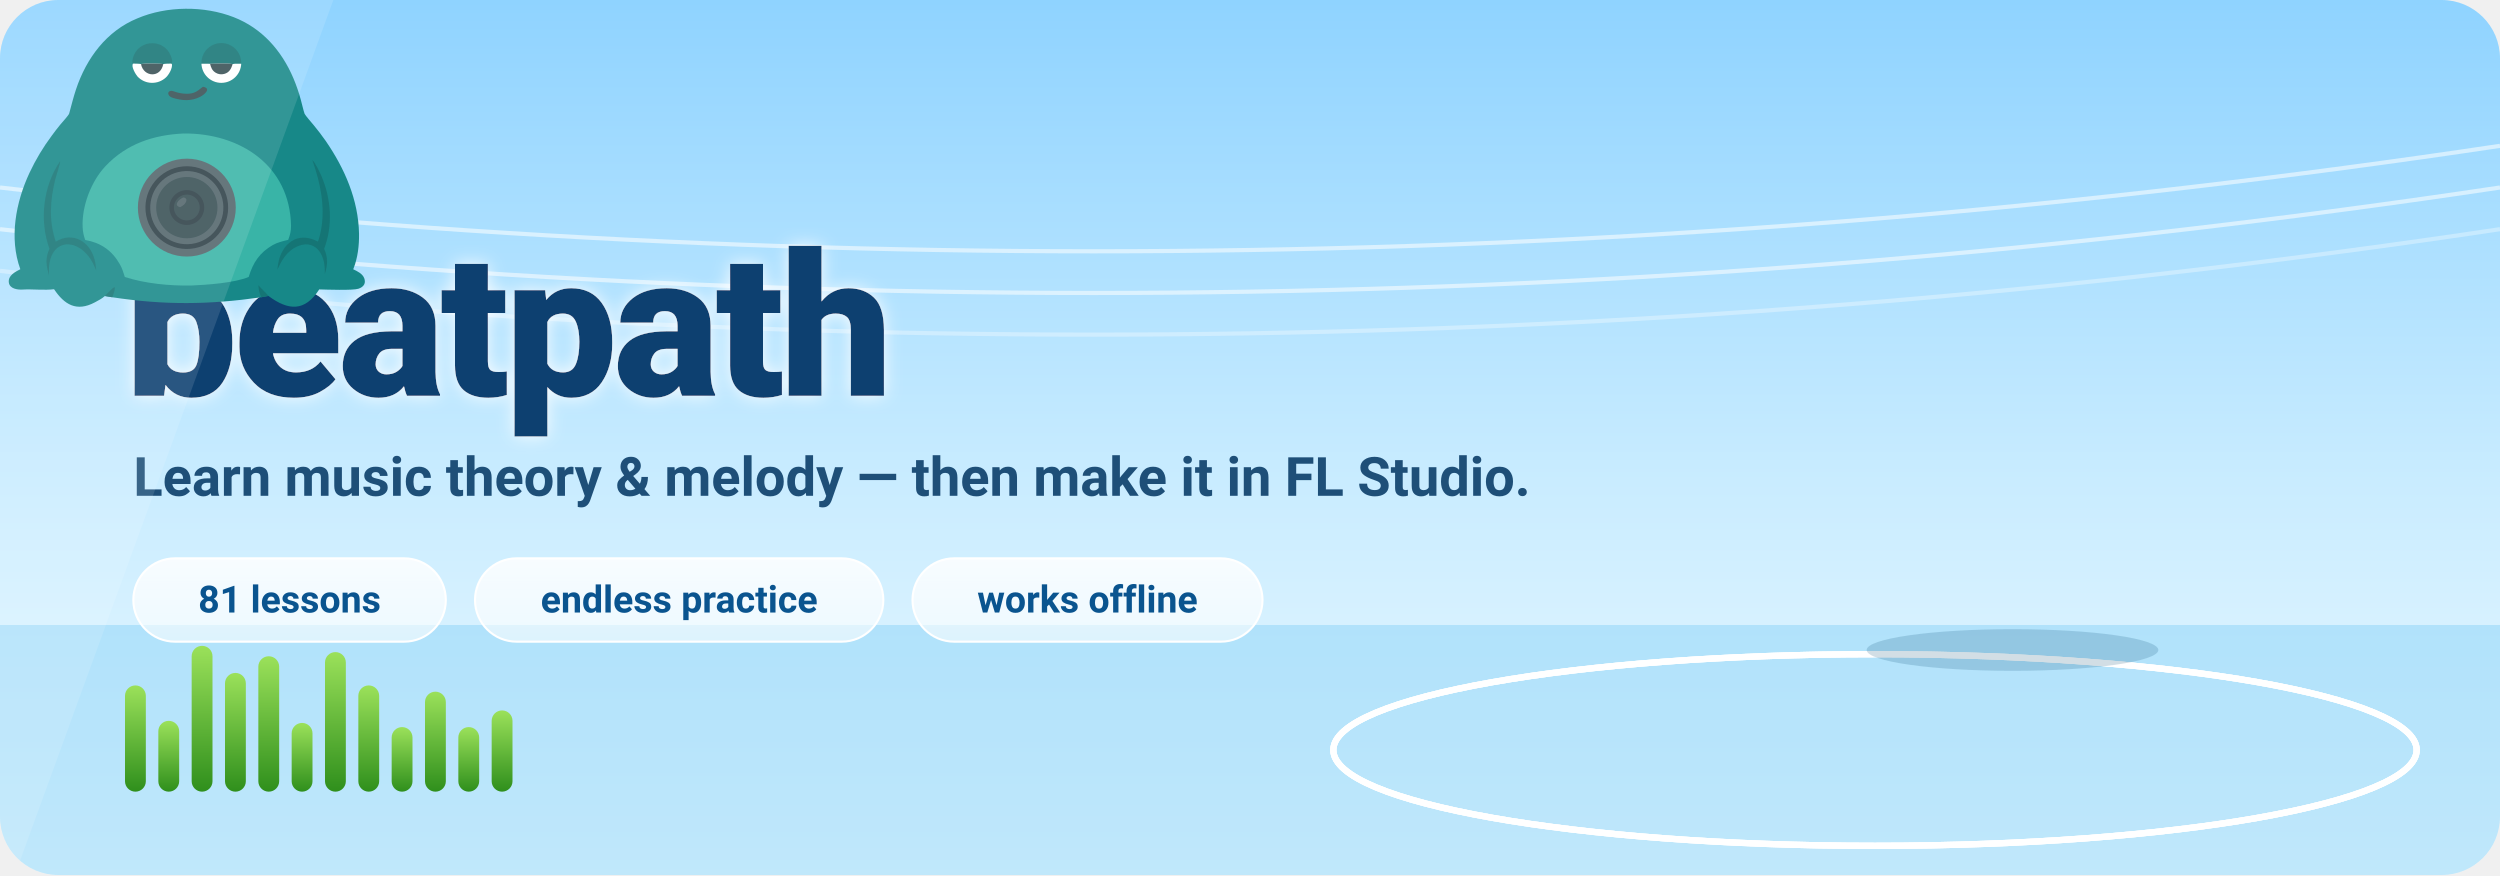
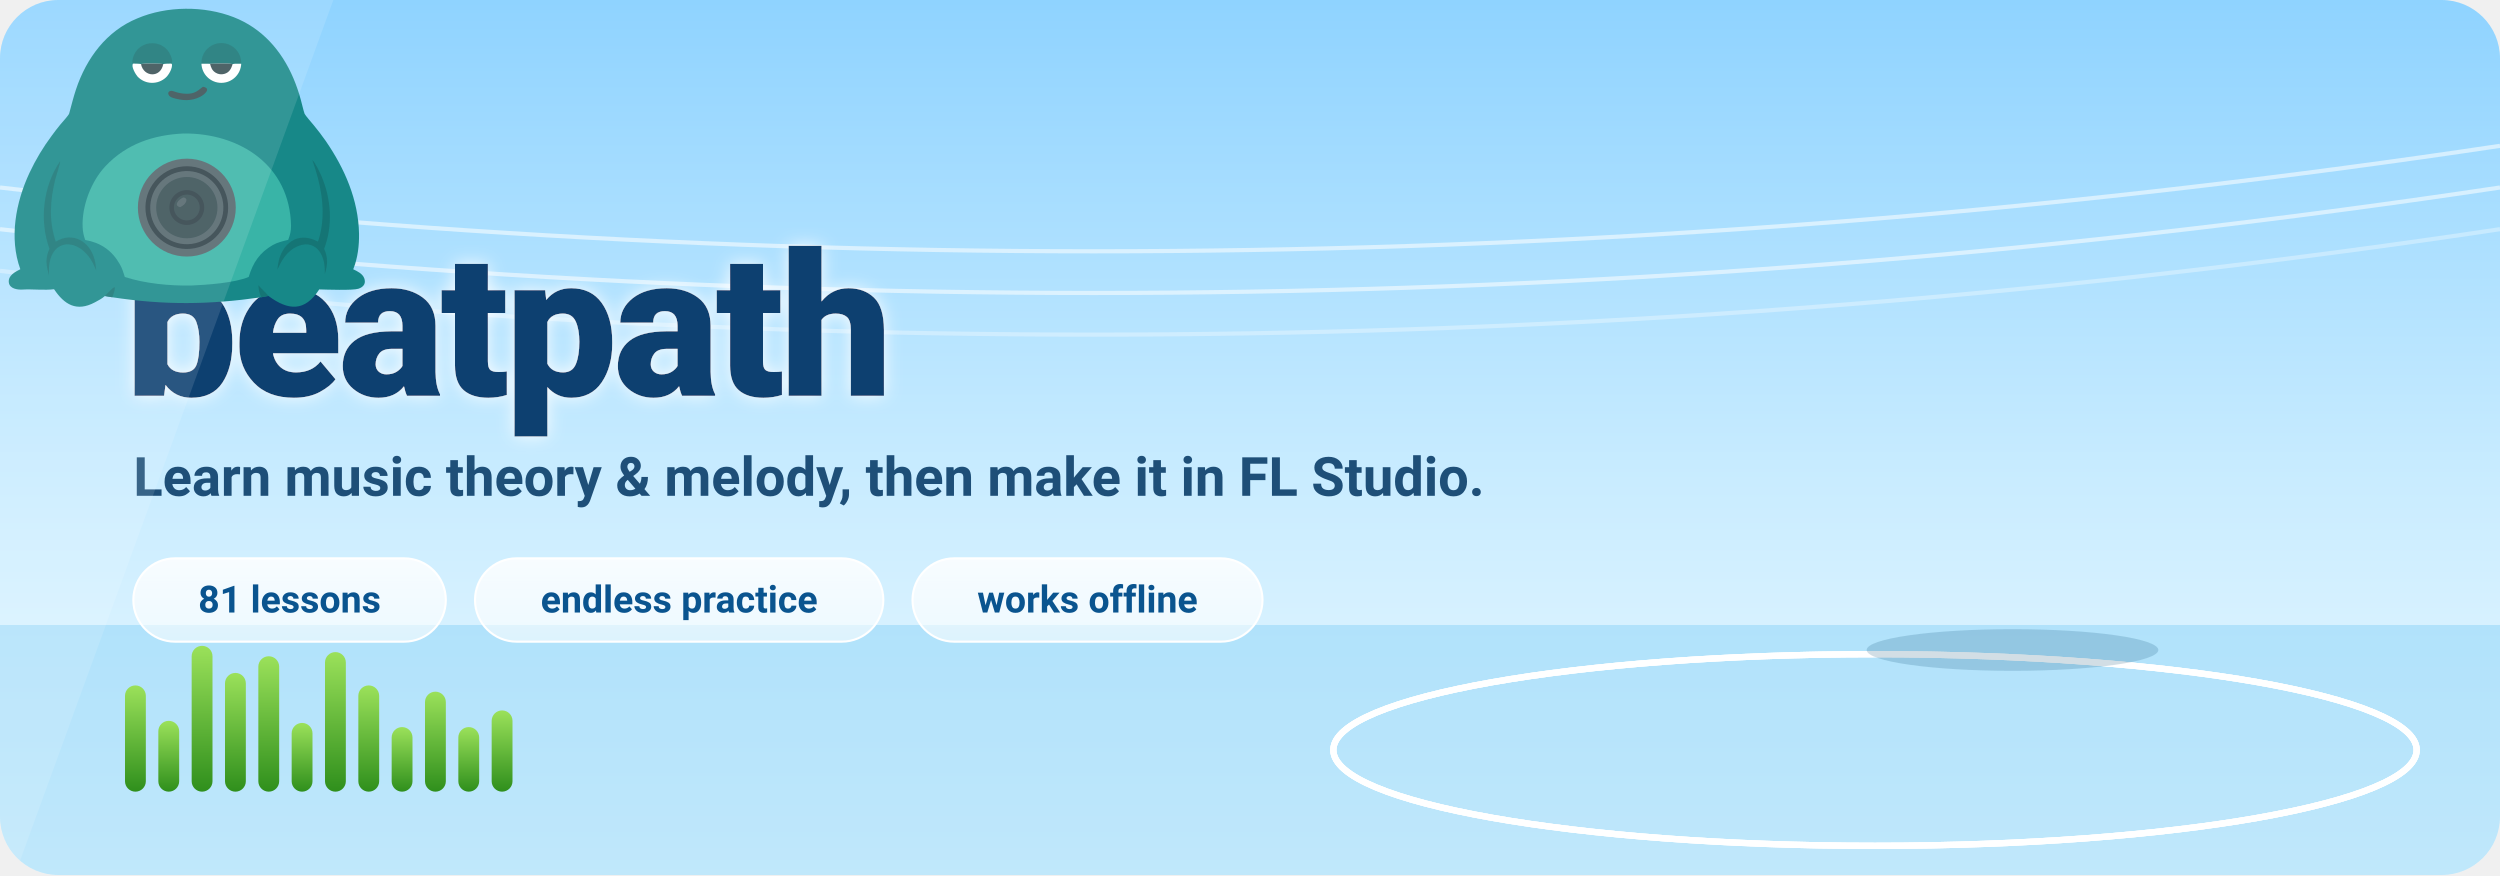
- <svg xmlns="http://www.w3.org/2000/svg" width="1200" height="420" viewBox="0 0 1200 420" role="img" aria-label="Beatpath — learn music theory and melody, then make it in FL Studio">
+ <svg xmlns="http://www.w3.org/2000/svg" width="1200" height="420" viewBox="0 0 1200 420" role="img" aria-label="Beatpath: learn music theory and melody, then make it in FL Studio">
  <defs>
    <linearGradient id="sky" x1="0" y1="0" x2="0" y2="1">
      <stop offset="0" stop-color="#8fd3ff" />
      <stop offset=".55" stop-color="#c9ecff" />
      <stop offset="1" stop-color="#eefaff" />
    </linearGradient>
    <radialGradient id="bubFill" cx=".5" cy=".5" r=".5">
      <stop offset=".6" stop-color="#fff" stop-opacity="0" />
      <stop offset="1" stop-color="#fff" stop-opacity=".35" />
    </radialGradient>
    <linearGradient id="eqFill" x1="0" y1="0" x2="0" y2="1">
      <stop offset="0" stop-color="#9be15a" />
      <stop offset="1" stop-color="#2f8f1c" />
    </linearGradient>
    <linearGradient id="chip" x1="0" y1="0" x2="0" y2="1">
      <stop offset="0" stop-color="#ffffff" stop-opacity=".85" />
      <stop offset="1" stop-color="#ffffff" stop-opacity=".55" />
    </linearGradient>
    <filter id="glow" x="-10%" y="-30%" width="120%" height="160%">
      <feGaussianBlur stdDeviation="4" in="SourceAlpha" result="b" />
      <feFlood flood-color="#ffffff" flood-opacity=".9" />
      <feComposite in2="b" operator="in" />
      <feMerge>
        <feMergeNode />
        <feMergeNode in="SourceGraphic" />
      </feMerge>
    </filter>
    <clipPath id="frame">
      <rect width="1200" height="420" rx="28" />
    </clipPath>
  </defs>
  <style>
  .bub { animation-name: rise; animation-timing-function: linear; animation-iteration-count: infinite; }
  @keyframes rise { from { transform: translateY(0) translateX(0); } 50% { transform: translateY(-260px) translateX(14px); } to { transform: translateY(-540px) translateX(0); } }
  .ripple { transform-box: fill-box; transform-origin: center; animation: ripple 4.5s ease-out infinite; }
  @keyframes ripple { from { transform: scale(.35); opacity: .9; } to { transform: scale(1.25); opacity: 0; } }
  .lou { animation: bob 2.4s ease-in-out infinite; }
  @keyframes bob { 0%,100% { transform: translate(880px,150px) rotate(-2deg); } 50% { transform: translate(880px,132px) rotate(2deg); } }
  .eq { transform-box: fill-box; transform-origin: bottom; animation-name: eq; animation-iteration-count: infinite; animation-direction: alternate; animation-timing-function: ease-in-out; }
  @keyframes eq { from { transform: scaleY(.25); } to { transform: scaleY(1); } }
  .note { font: 700 34px -apple-system, "Segoe UI", Roboto, sans-serif; fill: #0a548f; opacity: 0; animation: float 5.2s ease-out infinite; }
  @keyframes float { 0% { opacity: 0; transform: translate(0,0) rotate(0); } 15% { opacity: .9; } 100% { opacity: 0; transform: translate(40px,-120px) rotate(18deg); } }
  .title { font: 800 96px -apple-system, "Segoe UI", Roboto, "Open Sans", sans-serif; fill: #083f70; letter-spacing: -2px; }
  .sub { font: 600 26px -apple-system, "Segoe UI", Roboto, "Open Sans", sans-serif; fill: #1e4f78; }
  .chipt { font: 700 18px -apple-system, "Segoe UI", Roboto, "Open Sans", sans-serif; fill: #0a548f; }
  .shine { animation: shine 6s ease-in-out infinite; }
  @keyframes shine { 0%,60% { transform: translateX(-400px); } 100% { transform: translateX(1400px); } }
</style>
  <g clip-path="url(#frame)">
    <rect width="1200" height="420" fill="url(#sky)" />
    <g opacity=".55" stroke="#ffffff" fill="none" stroke-width="2">
      <path d="M0 90 Q 600 160 1200 70" />
      <path d="M0 110 Q 600 180 1200 90" />
      <path d="M0 130 Q 600 200 1200 110" stroke-opacity=".6" />
    </g>
    <rect y="300" width="1200" height="120" fill="#6cc6f2" fill-opacity=".35" />
    <g transform="translate(900 360)">
      <ellipse class="ripple" rx="260" ry="46" fill="none" stroke="#ffffff" stroke-width="3" />
      <ellipse class="ripple" rx="260" ry="46" fill="none" stroke="#ffffff" stroke-width="3" style="animation-delay:1.5s" />
      <ellipse class="ripple" rx="260" ry="46" fill="none" stroke="#ffffff" stroke-width="3" style="animation-delay:3s" />
    </g>
    <g class="bub" style="animation-duration:9.9s;animation-delay:-7.1s">
      <circle cx="513" cy="470" r="17" fill="url(#bubFill)" stroke="#ffffff" stroke-opacity=".75" stroke-width="1.4" />
      <circle cx="506.2" cy="463.2" r="3.7" fill="#fff" fill-opacity=".85" />
    </g>
    <g class="bub" style="animation-duration:9.6s;animation-delay:-7.2s">
      <circle cx="347" cy="470" r="10" fill="url(#bubFill)" stroke="#ffffff" stroke-opacity=".75" stroke-width="1.4" />
      <circle cx="343.0" cy="466.0" r="2.2" fill="#fff" fill-opacity=".85" />
    </g>
    <g class="bub" style="animation-duration:11.0s;animation-delay:-9.7s">
      <circle cx="622" cy="470" r="9" fill="url(#bubFill)" stroke="#ffffff" stroke-opacity=".75" stroke-width="1.4" />
      <circle cx="618.4" cy="466.4" r="2.0" fill="#fff" fill-opacity=".85" />
    </g>
    <g class="bub" style="animation-duration:16.4s;animation-delay:-4.7s">
      <circle cx="596" cy="470" r="13" fill="url(#bubFill)" stroke="#ffffff" stroke-opacity=".75" stroke-width="1.4" />
      <circle cx="590.8" cy="464.8" r="2.9" fill="#fff" fill-opacity=".85" />
    </g>
    <g class="bub" style="animation-duration:16.3s;animation-delay:-14.4s">
      <circle cx="82" cy="470" r="28" fill="url(#bubFill)" stroke="#ffffff" stroke-opacity=".75" stroke-width="1.4" />
      <circle cx="70.8" cy="458.8" r="6.2" fill="#fff" fill-opacity=".85" />
    </g>
    <g class="bub" style="animation-duration:11.8s;animation-delay:-11.3s">
      <circle cx="426" cy="470" r="13" fill="url(#bubFill)" stroke="#ffffff" stroke-opacity=".75" stroke-width="1.4" />
      <circle cx="420.8" cy="464.8" r="2.9" fill="#fff" fill-opacity=".85" />
    </g>
    <g class="bub" style="animation-duration:16.6s;animation-delay:-6.1s">
      <circle cx="792" cy="470" r="10" fill="url(#bubFill)" stroke="#ffffff" stroke-opacity=".75" stroke-width="1.4" />
      <circle cx="788.0" cy="466.0" r="2.2" fill="#fff" fill-opacity=".85" />
    </g>
    <g class="bub" style="animation-duration:11.2s;animation-delay:-4.5s">
      <circle cx="824" cy="470" r="24" fill="url(#bubFill)" stroke="#ffffff" stroke-opacity=".75" stroke-width="1.4" />
      <circle cx="814.4" cy="460.4" r="5.3" fill="#fff" fill-opacity=".85" />
    </g>
    <g class="bub" style="animation-duration:17.5s;animation-delay:-14.7s">
      <circle cx="603" cy="470" r="10" fill="url(#bubFill)" stroke="#ffffff" stroke-opacity=".75" stroke-width="1.4" />
      <circle cx="599.0" cy="466.0" r="2.2" fill="#fff" fill-opacity=".85" />
    </g>
    <g class="bub" style="animation-duration:9.1s;animation-delay:-5.3s">
      <circle cx="1151" cy="470" r="17" fill="url(#bubFill)" stroke="#ffffff" stroke-opacity=".75" stroke-width="1.4" />
      <circle cx="1144.2" cy="463.2" r="3.7" fill="#fff" fill-opacity=".85" />
    </g>
    <g class="bub" style="animation-duration:10.8s;animation-delay:-7.6s">
      <circle cx="668" cy="470" r="24" fill="url(#bubFill)" stroke="#ffffff" stroke-opacity=".75" stroke-width="1.4" />
      <circle cx="658.4" cy="460.4" r="5.3" fill="#fff" fill-opacity=".85" />
    </g>
    <g class="bub" style="animation-duration:13.1s;animation-delay:-4.2s">
      <circle cx="620" cy="470" r="21" fill="url(#bubFill)" stroke="#ffffff" stroke-opacity=".75" stroke-width="1.4" />
      <circle cx="611.6" cy="461.6" r="4.6" fill="#fff" fill-opacity=".85" />
    </g>
    <g class="bub" style="animation-duration:9.7s;animation-delay:-8.3s">
      <circle cx="561" cy="470" r="9" fill="url(#bubFill)" stroke="#ffffff" stroke-opacity=".75" stroke-width="1.4" />
      <circle cx="557.4" cy="466.4" r="2.0" fill="#fff" fill-opacity=".85" />
    </g>
    <g class="bub" style="animation-duration:13.8s;animation-delay:-8.5s">
      <circle cx="604" cy="470" r="24" fill="url(#bubFill)" stroke="#ffffff" stroke-opacity=".75" stroke-width="1.4" />
      <circle cx="594.4" cy="460.4" r="5.3" fill="#fff" fill-opacity=".85" />
    </g>
    <g>
      <rect class="eq" x="60" y="329" width="10" height="51" rx="5" fill="url(#eqFill)" style="animation-duration:0.79s;animation-delay:-0.81s" />
      <rect class="eq" x="76" y="346" width="10" height="34" rx="5" fill="url(#eqFill)" style="animation-duration:0.95s;animation-delay:-0.24s" />
      <rect class="eq" x="92" y="310" width="10" height="70" rx="5" fill="url(#eqFill)" style="animation-duration:0.96s;animation-delay:-0.22s" />
      <rect class="eq" x="108" y="323" width="10" height="57" rx="5" fill="url(#eqFill)" style="animation-duration:1.15s;animation-delay:-0.38s" />
      <rect class="eq" x="124" y="315" width="10" height="65" rx="5" fill="url(#eqFill)" style="animation-duration:0.82s;animation-delay:-0.39s" />
      <rect class="eq" x="140" y="347" width="10" height="33" rx="5" fill="url(#eqFill)" style="animation-duration:1.12s;animation-delay:-0.33s" />
      <rect class="eq" x="156" y="313" width="10" height="67" rx="5" fill="url(#eqFill)" style="animation-duration:1.07s;animation-delay:-0.28s" />
      <rect class="eq" x="172" y="329" width="10" height="51" rx="5" fill="url(#eqFill)" style="animation-duration:1.26s;animation-delay:-0.35s" />
      <rect class="eq" x="188" y="349" width="10" height="31" rx="5" fill="url(#eqFill)" style="animation-duration:0.73s;animation-delay:-0.84s" />
      <rect class="eq" x="204" y="332" width="10" height="48" rx="5" fill="url(#eqFill)" style="animation-duration:1.14s;animation-delay:-1.15s" />
      <rect class="eq" x="220" y="349" width="10" height="31" rx="5" fill="url(#eqFill)" style="animation-duration:0.89s;animation-delay:-0.39s" />
      <rect class="eq" x="236" y="341" width="10" height="39" rx="5" fill="url(#eqFill)" style="animation-duration:1.17s;animation-delay:-0.49s" />
    </g>
    <text class="title" x="60" y="190" filter="url(#glow)">beatpath</text>
-     <text class="sub" x="64" y="238">Learn music theory &amp; melody — then make it in FL Studio.</text>
+     <text class="sub" x="64" y="238">Learn music theory &amp; melody, then make it in FL Studio.</text>
    <g transform="translate(64 268)">
      <rect width="150" height="40" rx="20" fill="url(#chip)" stroke="#fff" />
      <text class="chipt" x="75" y="26" text-anchor="middle">81 lessons</text>
      <rect x="164" width="196" height="40" rx="20" fill="url(#chip)" stroke="#fff" />
      <text class="chipt" x="262" y="26" text-anchor="middle">endless practice</text>
      <rect x="374" width="168" height="40" rx="20" fill="url(#chip)" stroke="#fff" />
      <text class="chipt" x="458" y="26" text-anchor="middle">works offline</text>
    </g>
    <ellipse cx="966" cy="312" rx="70" ry="10" fill="#0b4a70" fill-opacity=".18" />
    <g class="lou">
      <g transform="scale(1.05)">
        <defs>
          <clipPath id="lou_c1">
            <rect width="171" height="144" />
          </clipPath>
        </defs>
        <g clip-path="url(#lou_c1)">
          <path transform="translate(4 4)" d="M5.285 119.07c-5.195-14.261-2.061-30.644 4.207-44.078 2.807-5.981 6.211-11.662 10.16-16.959 1.269-1.743 2.587-3.449 3.953-5.117 .792-.972 3.789-4.198 4.019-5.028 1.022-3.705 1.912-7.393 3.135-11.06 4.733-14.19 13.932-26.675 28.109-32.458 13.375-5.689 30.492-5.787 43.997-.508 12.901 5.043 21.865 15.245 27.223 27.82 1.364 3.221 2.507 6.533 3.421 9.911 .406 1.448 1.322 5.355 1.731 6.412 .271 .697 3.479 4.381 4.135 5.17 1.923 2.322 3.751 4.72 5.479 7.19 8.683 12.594 15.013 27.035 15.275 42.539 .088 5.219-.585 11.06-2.561 15.932-.035 .086-.07 .171-.107 .256 1.923 .914 4.305 2.026 5.076 4.18 .301 .844 .387 1.853-.012 2.68-.511 1.06-1.624 1.706-2.707 2.05-2.58 .822-14.426 .402-17.886 .3-6.546 10.176-13.979 9.836-23.234 2.979l-3.321 .631c-24.015 3.395-43.979 3.623-68.046-.018l-3.379-.567c-1.421 1.243-2.958 2.013-4.581 2.885-8.371 4.496-13.97 1.018-18.658-5.998-4.356 .582-9.873-.118-14.345 .157-2.332 .144-5.988-.333-6.338-3.277-.377-3.168 2.891-4.797 5.255-6.024z" fill="#178888" />
          <path transform="translate(118.0852 130.3528)" d="M1.292 5.559c-.939-2.425-1.027-2.959-1.292-5.559 1.049 1.279 4.145 4.117 4.613 4.928l-3.321 .631z" fill="#157575" />
          <path transform="translate(47.9523 131.2604)" d="M0 4.067c.618-.716 3.719-4.036 4.434-4.067 .434 .947-.622 3.465-1.006 4.501l-.05 .132z" fill="#157575" />
          <path transform="translate(37.7511 61.0246)" d="M46.189 .003c25.607-.251 48.645 14.511 49.102 42.235 .037 2.305-.464 4.242-1.285 6.378-2.281 .562-4.997 1.198-7.034 2.364-6.097 3.491-9.065 8.091-11.024 14.579-6.407 2.777-19.36 3.65-26.307 3.943-9.934 .158-20.83-.868-30.318-3.888-.73-2.251-1.155-3.856-2.358-5.957-3.552-6.206-8.744-9.775-15.75-10.965-.699-1.847-1.096-3.794-1.178-5.768-.489-9.6 3.881-21.067 10.457-28.015 9.701-10.251 22.015-14.286 35.695-14.906z" fill="#39b4a7" />
          <path transform="translate(63.029 72.5262)" d="M22.414 0c12.338 .02 22.331 10.022 22.341 22.361 .011 12.339-9.966 22.358-22.305 22.398-12.379 .041-22.44-9.98-22.45-22.361-.01-12.381 10.033-22.418 22.414-22.398z" fill="#52656b" />
          <path transform="translate(66.4846 75.9973)" d="M17.155 .083c10.413-.97 19.636 6.698 20.582 17.114 .947 10.416-6.74 19.622-17.157 20.547-10.385 .922-19.557-6.738-20.501-17.122-.944-10.384 6.695-19.573 17.076-20.539z" fill="#2d3f46" />
          <path transform="translate(68.6725 78.1945)" d="M14.459 .156c9.163-1.253 17.604 5.17 18.838 14.337 1.236 9.166-5.203 17.594-14.372 18.812-9.143 1.213-17.542-5.205-18.773-14.346-1.232-9.141 5.169-17.553 14.307-18.803z" fill="#52656b" />
          <path transform="translate(71.3923 80.9084)" d="M12.358 .099c7.715-.917 14.704 4.62 15.576 12.341 .871 7.722-4.706 14.678-12.432 15.505-7.661 .82-14.547-4.702-15.412-12.359-.865-7.658 4.616-14.577 12.268-15.487z" fill="#374f54" />
          <path transform="translate(77.4395 86.9208)" d="M6.497 .136c4.343-.81 8.516 2.077 9.29 6.429 .771 4.352-2.152 8.5-6.51 9.235-4.304 .725-8.39-2.155-9.153-6.453-.763-4.299 2.081-8.41 6.373-9.211z" fill="#2d3f46" />
          <path transform="translate(79.4825 88.9357)" d="M5.011 .072c3.224-.504 6.249 1.696 6.762 4.919 .515 3.223-1.673 6.255-4.894 6.781-3.237 .528-6.287-1.674-6.804-4.913-.517-3.239 1.696-6.282 4.936-6.787z" fill="#374f54" />
          <path transform="translate(80.8191 90.2775)" d="M2.922 0c.844 .075 1.077 .234 1.485 .915 .127 1.596-1.594 2.937-2.907 3.519-3.28-.812-.426-3.66 1.422-4.434z" fill="#52656b" />
          <path transform="translate(92.0728 19.6744)" d="M.007 9.469c-.133-3.338 1.572-6.481 4.441-8.189 2.87-1.708 6.445-1.707 9.314 .003 2.871 1.709 4.574 4.853 4.439 8.19-.197 4.882-4.214 8.738-9.099 8.737-4.886-.001-8.9-3.859-9.095-8.741z" fill="#157575" />
          <path transform="translate(92.0801 29.0414)" d="M3.953 .123c1.34-.017 9.688-.378 10.226 .223 .019 .022 .031 .048 .047 .072l.069-.174c.534-.24 3.135-.143 3.898-.138-.196 4.882-4.213 8.738-9.098 8.737-4.887-.001-8.9-3.859-9.095-8.741 .809 0 3.275-.059 3.953 .021z" fill="#ffffff" />
          <path transform="translate(96.0334 29.0414)" d="M0 .123c1.339-.017 9.687-.378 10.225 .223 .019 .022 .032 .048 .048 .072-.663 2.067-1.514 3.72-3.81 4.336-1.318 .363-2.728 .167-3.895-.544-1.652-1.011-2.132-2.353-2.568-4.087z" fill="#374f54" />
          <path transform="translate(60.4797 19.7518)" d="M.416 9.318c-.345-.361-.459-.443-.402-.992 .521-5.065 4.51-8.466 9.434-8.322 2.437 .083 4.742 1.129 6.409 2.908 1.118 1.188 2.898 4.664 2.249 6.21l-.356 .197 .346 .202c.4 1.793-1.347 4.821-2.627 6.051-1.78 1.706-4.171 2.625-6.636 2.553-2.455-.054-4.783-1.1-6.455-2.898-.85-.924-3.177-4.913-1.962-5.909z" fill="#157575" />
          <path transform="translate(60.5515 29.057)" d="M3.933 .392l.267-.236c.927-.22 9.091-.228 9.872 .114 .443-.257 2.846-.221 3.606-.256l.347 .202c.399 1.793-1.348 4.821-2.627 6.051-1.781 1.705-4.172 2.625-6.636 2.553-2.455-.054-4.784-1.1-6.456-2.899-.85-.924-3.176-4.912-1.962-5.908 .656 .035 3.201 .007 3.548 .242l.041 .137z" fill="#ffffff" />
          <path transform="translate(64.4842 29.057)" d="M0 .392l.268-.236c.926-.22 9.091-.228 9.871 .114-1.233 6.438-8.878 5.934-10.139 .122z" fill="#374f54" />
          <path transform="translate(20.0249 73.7313)" d="M7.438 0c.216 .615-1.869 6.972-2.165 8.179-2.393 9.745-3.048 18.85 .185 28.533 7.752-4.676 15.457-.181 17.702 7.999 .5 1.824 .616 3.142 .763 5.045-1.771-4.124-3.304-6.894-6.868-9.635-5.658-3.936-11.837-2.487-13.997 4.454-.812 2.609-.78 4.91-.672 7.624-1.336-4.761-1.795-7.624 .172-12.214-4.639-12.973-2.943-28.553 4.88-39.985z" fill="#157575" />
          <path transform="translate(126.7986 73.1856)" d="M15.968 0c1.288 1.018 3.426 5.573 4.161 7.273 4.498 10.408 5.345 22.629 1.249 33.271 1.802 4.058 1.641 7.35 .322 11.533-.002-.861-.012-1.712-.054-2.569-.426-8.657-6.249-14.127-14.511-8.981-3.674 2.56-5.215 5.595-7.135 9.539 .079-.76 .151-1.526 .271-2.28 1.531-9.575 8.917-15.532 18.274-10.531 .599-1.475 1.135-3.821 1.422-5.38 1.972-10.769-.373-21.729-3.999-31.875z" fill="#157575" />
          <path transform="translate(76.8804 39.6553)" d="M15.896 0c4.113 .764 .56 3.695-1.296 4.619-4.169 2.076-8.239 1.767-12.533 .446-1.181-.444-1.917-.854-2.067-2.226 .693-1.725 2.678-.672 3.863-.309 .992 .295 2.011 .494 3.042 .592 4.34 .422 5.892-.59 8.991-3.122z" fill="#374f54" />
        </g>
      </g>
    </g>
    <text class="note" x="980" y="170" style="animation-delay:0s">♪</text>
    <text class="note" x="1030" y="170" style="animation-delay:1.3s">♫</text>
    <text class="note" x="1060" y="170" style="animation-delay:2.6s">♪</text>
    <text class="note" x="950" y="170" style="animation-delay:3.9s">♫</text>
    <rect class="shine" x="0" y="0" width="160" height="420" fill="#ffffff" fill-opacity=".12" transform="skewX(-20)" />
  </g>
</svg>
